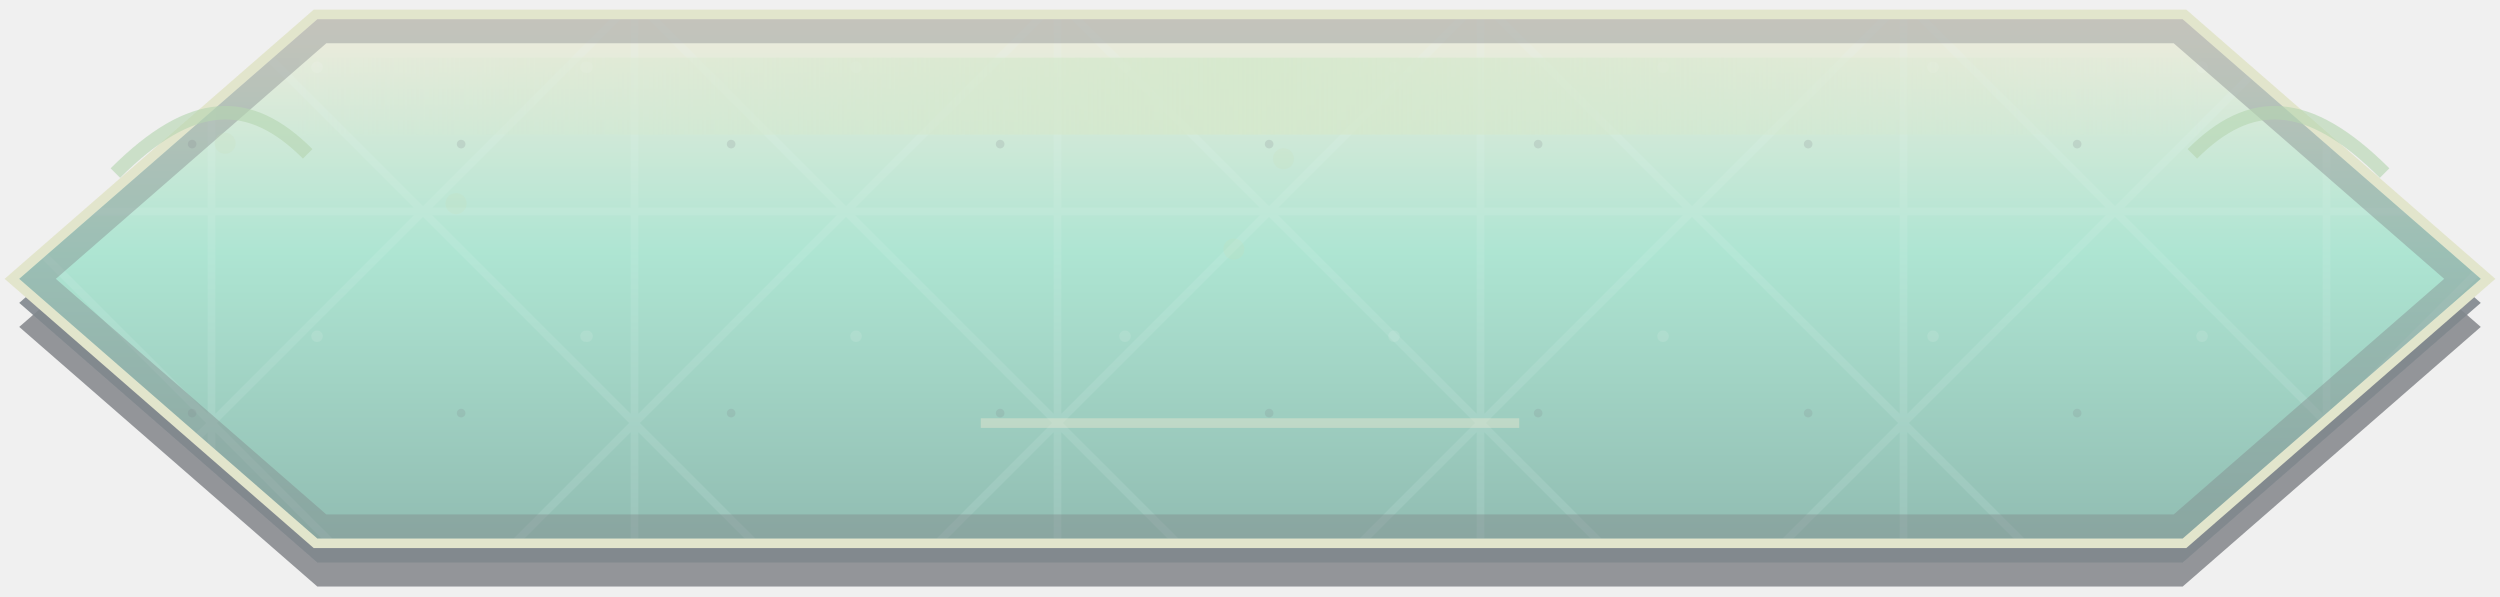
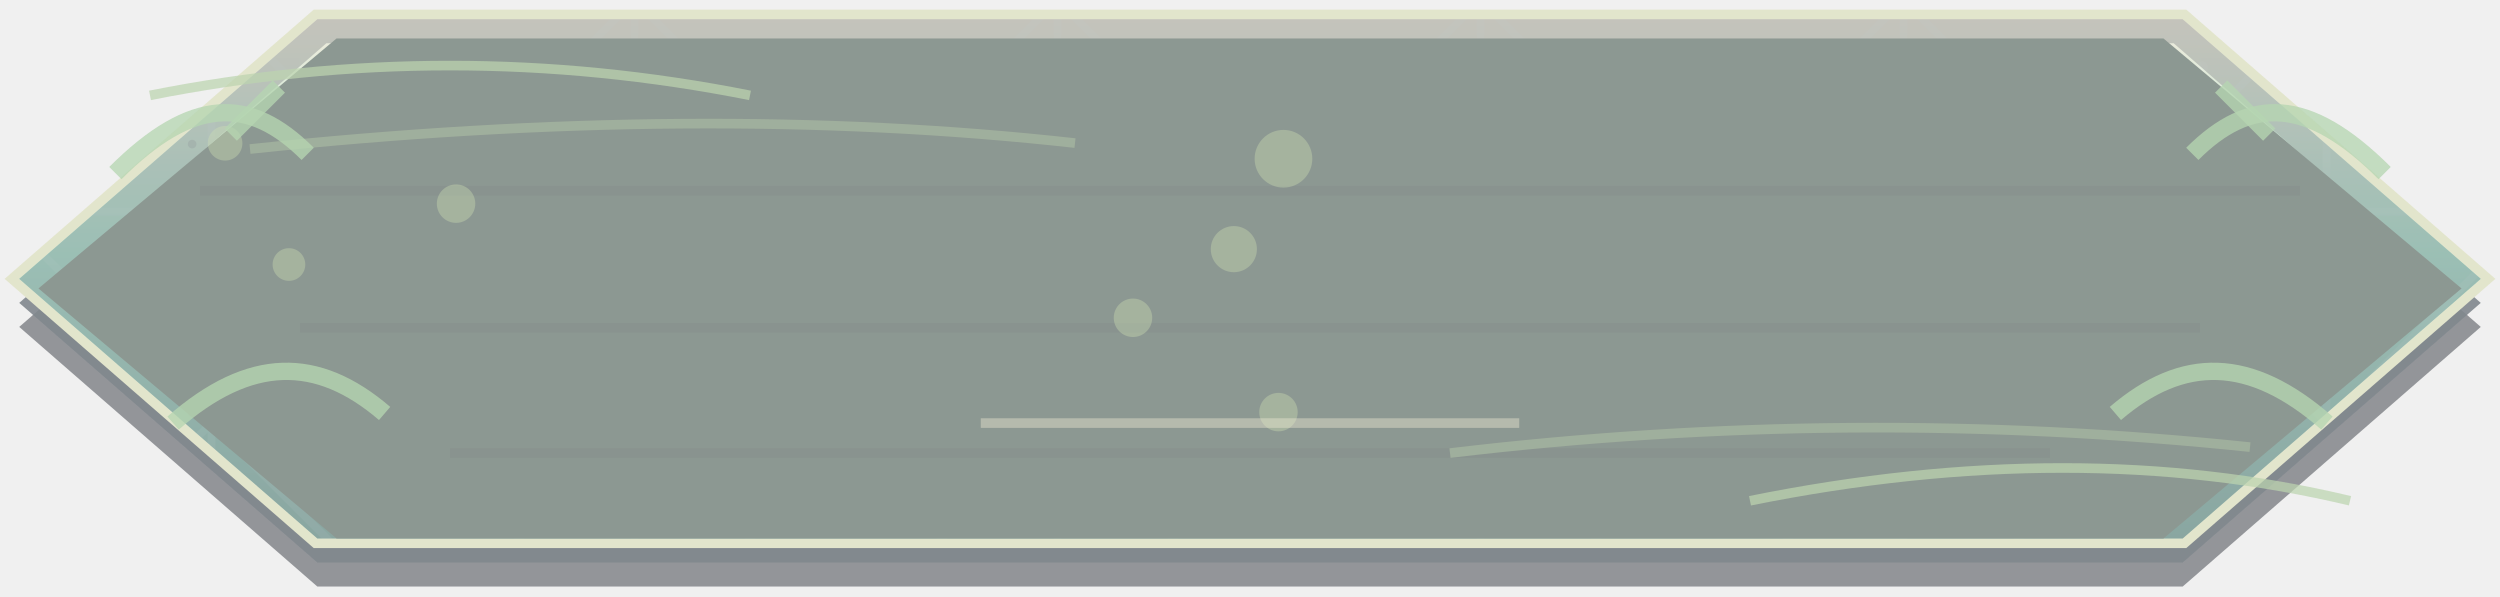
<svg xmlns="http://www.w3.org/2000/svg" width="520" height="124" viewBox="0 0 260 62" role="img" aria-label="M7 primary-hex-button disabled" data-style="m11-enchanted-forest@0.1.0" data-geometry-shape="wide-hexagon" data-corner-radius="2" data-end-cap-depth="31">
  <defs>
    <linearGradient id="m11-primary-hex-button-260x62-disabled-plate" x1="0" y1="0" x2="0" y2="1">
      <stop offset="0" stop-color="#5C7650" />
      <stop offset=".48" stop-color="#20382B" />
      <stop offset="1" stop-color="#13251E" />
    </linearGradient>
    <linearGradient id="m11-primary-hex-button-260x62-disabled-primary" x1="0" y1="0" x2="0" y2="1">
      <stop offset="0" stop-color="#F1E8C8" />
      <stop offset=".45" stop-color="#66D9B2" />
      <stop offset="1" stop-color="#2A856F" />
    </linearGradient>
    <linearGradient id="m11-primary-hex-button-260x62-disabled-energy" x1="0" y1="0" x2="1" y2="0">
      <stop offset="0" stop-color="#B8E0A5" stop-opacity="0" />
      <stop offset=".5" stop-color="#B8E0A5" stop-opacity=".86" />
      <stop offset="1" stop-color="#B8E0A5" stop-opacity="0" />
    </linearGradient>
    <pattern id="m11-primary-hex-button-260x62-disabled-grain" width="28" height="28" patternUnits="userSpaceOnUse">
      <circle cx="5" cy="7" r=".6" fill="#FFFFFF" fill-opacity=".12" />
      <circle cx="20" cy="15" r=".45" fill="#061321" fill-opacity=".2" />
    </pattern>
    <pattern id="m11-primary-hex-button-260x62-disabled-plate-pattern" width="44" height="44" patternUnits="userSpaceOnUse">
      <path d="M0 22H44M22 0V44M0 22L22 0 44 22 22 44Z" fill="none" stroke="#D8FBFF" stroke-opacity=".12" stroke-width=".8" />
    </pattern>
    <mask id="m11-primary-hex-button-260x62-disabled-mask">
      <path d="M33 2H227L258 29L227 56H33L2 29Z" fill="white" />
    </mask>
  </defs>
  <g opacity="0.48">
    <g id="m11-primary-hex-button-260x62-disabled-outer-shadow" data-layer="outer-shadow" transform="translate(0 5)">
      <path d="M33 2H227L258 29L227 56H33L2 29Z" fill="#020812" opacity=".82" />
    </g>
    <g id="m11-primary-hex-button-260x62-disabled-connected-depth" data-layer="connected-depth" transform="translate(0 2.5)">
      <path d="M33 2H227L258 29L227 56H33L2 29Z" fill="#071522" opacity=".9" />
    </g>
    <g id="m11-primary-hex-button-260x62-disabled-outer-frame" data-layer="outer-frame">
      <path d="M33 2H227L258 29L227 56H33L2 29Z" fill="#071421" stroke="#D4D9A6" stroke-width="2" stroke-linejoin="miter" />
    </g>
    <g id="m11-primary-hex-button-260x62-disabled-inner-plate-fill" data-layer="inner-plate-fill">
      <path d="M33 2H227L258 29L227 56H33L2 29Z" fill="url(#m11-primary-hex-button-260x62-disabled-primary)" />
    </g>
    <g id="m11-primary-hex-button-260x62-disabled-surface-grain" data-layer="surface-grain" data-material-source="m8-ice-grain" mask="url(#m11-primary-hex-button-260x62-disabled-mask)">
      <rect width="260" height="62" fill="url(#m11-primary-hex-button-260x62-disabled-grain)" />
    </g>
    <g id="m11-primary-hex-button-260x62-disabled-surface-pattern" data-layer="surface-pattern" data-material-source="m8-crystal-facet-pattern" mask="url(#m11-primary-hex-button-260x62-disabled-mask)">
      <rect width="260" height="62" fill="url(#m11-primary-hex-button-260x62-disabled-plate-pattern)" />
    </g>
    <g id="m11-primary-hex-button-260x62-disabled-side-bevel-shade" data-layer="side-bevel-shade" mask="url(#m11-primary-hex-button-260x62-disabled-mask)">
      <path d="M33 2H227L258 29L227 56H33L2 29Z" fill="none" stroke="#020812" stroke-opacity=".38" stroke-width="5" />
    </g>
    <g id="m11-primary-hex-button-260x62-disabled-top-bevel-highlight" data-layer="top-bevel-highlight" mask="url(#m11-primary-hex-button-260x62-disabled-mask)">
      <path d="M41 8H219" stroke="#FFFFFF" stroke-opacity=".55" stroke-width="3" stroke-linecap="square" />
    </g>
    <g id="m11-primary-hex-button-260x62-disabled-cold-edge-accent" data-layer="cold-edge-accent" data-material-source="m8-cold-edge-accent" mask="url(#m11-primary-hex-button-260x62-disabled-mask)">
      <rect x="31" y="6" width="198" height="8" fill="url(#m11-primary-hex-button-260x62-disabled-energy)" />
    </g>
    <g id="m11-primary-hex-button-260x62-disabled-ornament-decal" data-layer="ornament-decal" data-material-source="m7-ornament-marks" mask="url(#m11-primary-hex-button-260x62-disabled-mask)">
      <path d="M39 49h16M205 49h16" stroke="#E6FCFF" stroke-opacity=".5" stroke-width="2" />
    </g>
-     <g id="m11-primary-hex-button-moss-variation" data-layer="forest-variation" data-variation-seed="51731" data-variation-baseline="false" fill="#9BCB78" fill-opacity=".18">
-       <circle cx="133.48" cy="16.51" r="1.1" />
-       <circle cx="128.32" cy="25.91" r="1.1" />
-       <circle cx="23.41" cy="14.90" r="1.1" />
-       <circle cx="47.43" cy="21.18" r="1.1" />
+     <g id="m11-primary-hex-button-material-stack" data-layer="forest-material-stack" data-material-families="weathered-stone,dark-wood,moss-lichen">
+       <path d="M35 4H225L256 30L225 56H35L4 30Z" fill="#20382B" />
+       <path d="M20.8 19.84H239.2M31.2 34.1H228.8M46.8 47.12H213.2" stroke="#182E24" stroke-width="1" stroke-opacity=".82" />
+       <path d="M26 15.5Q72.8 10.54 111.8 14.88M150.8 47.12Q192.4 42.16 234 46.5" fill="none" stroke="#4D6E45" stroke-width="1" stroke-opacity=".9" />
+       <path d="M15.6 9.92Q46.8 3.72 78 9.92M182 52.08Q215.8 45.26 244.4 52.08" fill="none" stroke="#84B66A" stroke-width="1" stroke-opacity=".72" />
    </g>
-     <g id="m11-primary-hex-button-leaf-vine-ornament" data-layer="forest-ornament" data-ornament="leaf-vine" data-ornament-count="4" fill="none" stroke="#76B86D" stroke-opacity=".62" stroke-width="1.4">
-       <path d="M12 18c8-8 14-8 20-2M248 18c-8-8-14-8-20-2" />
+     <g id="m11-primary-hex-button-moss-variation" data-layer="forest-variation" data-variation-seed="51731" data-variation-baseline="false" fill="#A6CC72" fill-opacity=".38">
+       <circle cx="133.48" cy="16.51" r="3.0" />
+       <circle cx="128.32" cy="25.91" r="2.4" />
+       <circle cx="23.41" cy="14.90" r="1.8" />
+       <circle cx="47.43" cy="21.18" r="2.0" />
+       <circle cx="117.83" cy="33.05" r="2.0" />
+       <circle cx="132.96" cy="42.86" r="2.0" />
+       <circle cx="30.05" cy="27.51" r="1.7" />
+     </g>
+     <g id="m11-primary-hex-button-leaf-vine-ornament" data-layer="forest-ornament" data-ornament="leaf-vine" data-ornament-count="4" fill="none" stroke="#76B86D" stroke-opacity=".78" stroke-width="1.8">
+       <path d="M12 18c8-8 14-8 20-2M248 18c-8-8-14-8-20-2M18 44c8-7 15-7 22-1M242 44c-8-7-15-7-22-1" />
+       <path d="M24 14l5-5M236 14l-5-5" />
    </g>
    <g id="m11-primary-hex-button-parchment-typography" data-layer="forest-typography" data-typography-preset="m11-parchment-sage-action" data-semantic-text="required">
      <path d="M102 44h56" stroke="#EDE3B4" stroke-opacity=".42" />
    </g>
    <g id="m11-enchanted-forest-primary-hex-button-content" data-layer="content" data-slot="editable-primary-hex-button-content" data-safe-x="45" data-safe-y="8" data-safe-width="170" data-safe-height="44" />
  </g>
</svg>
